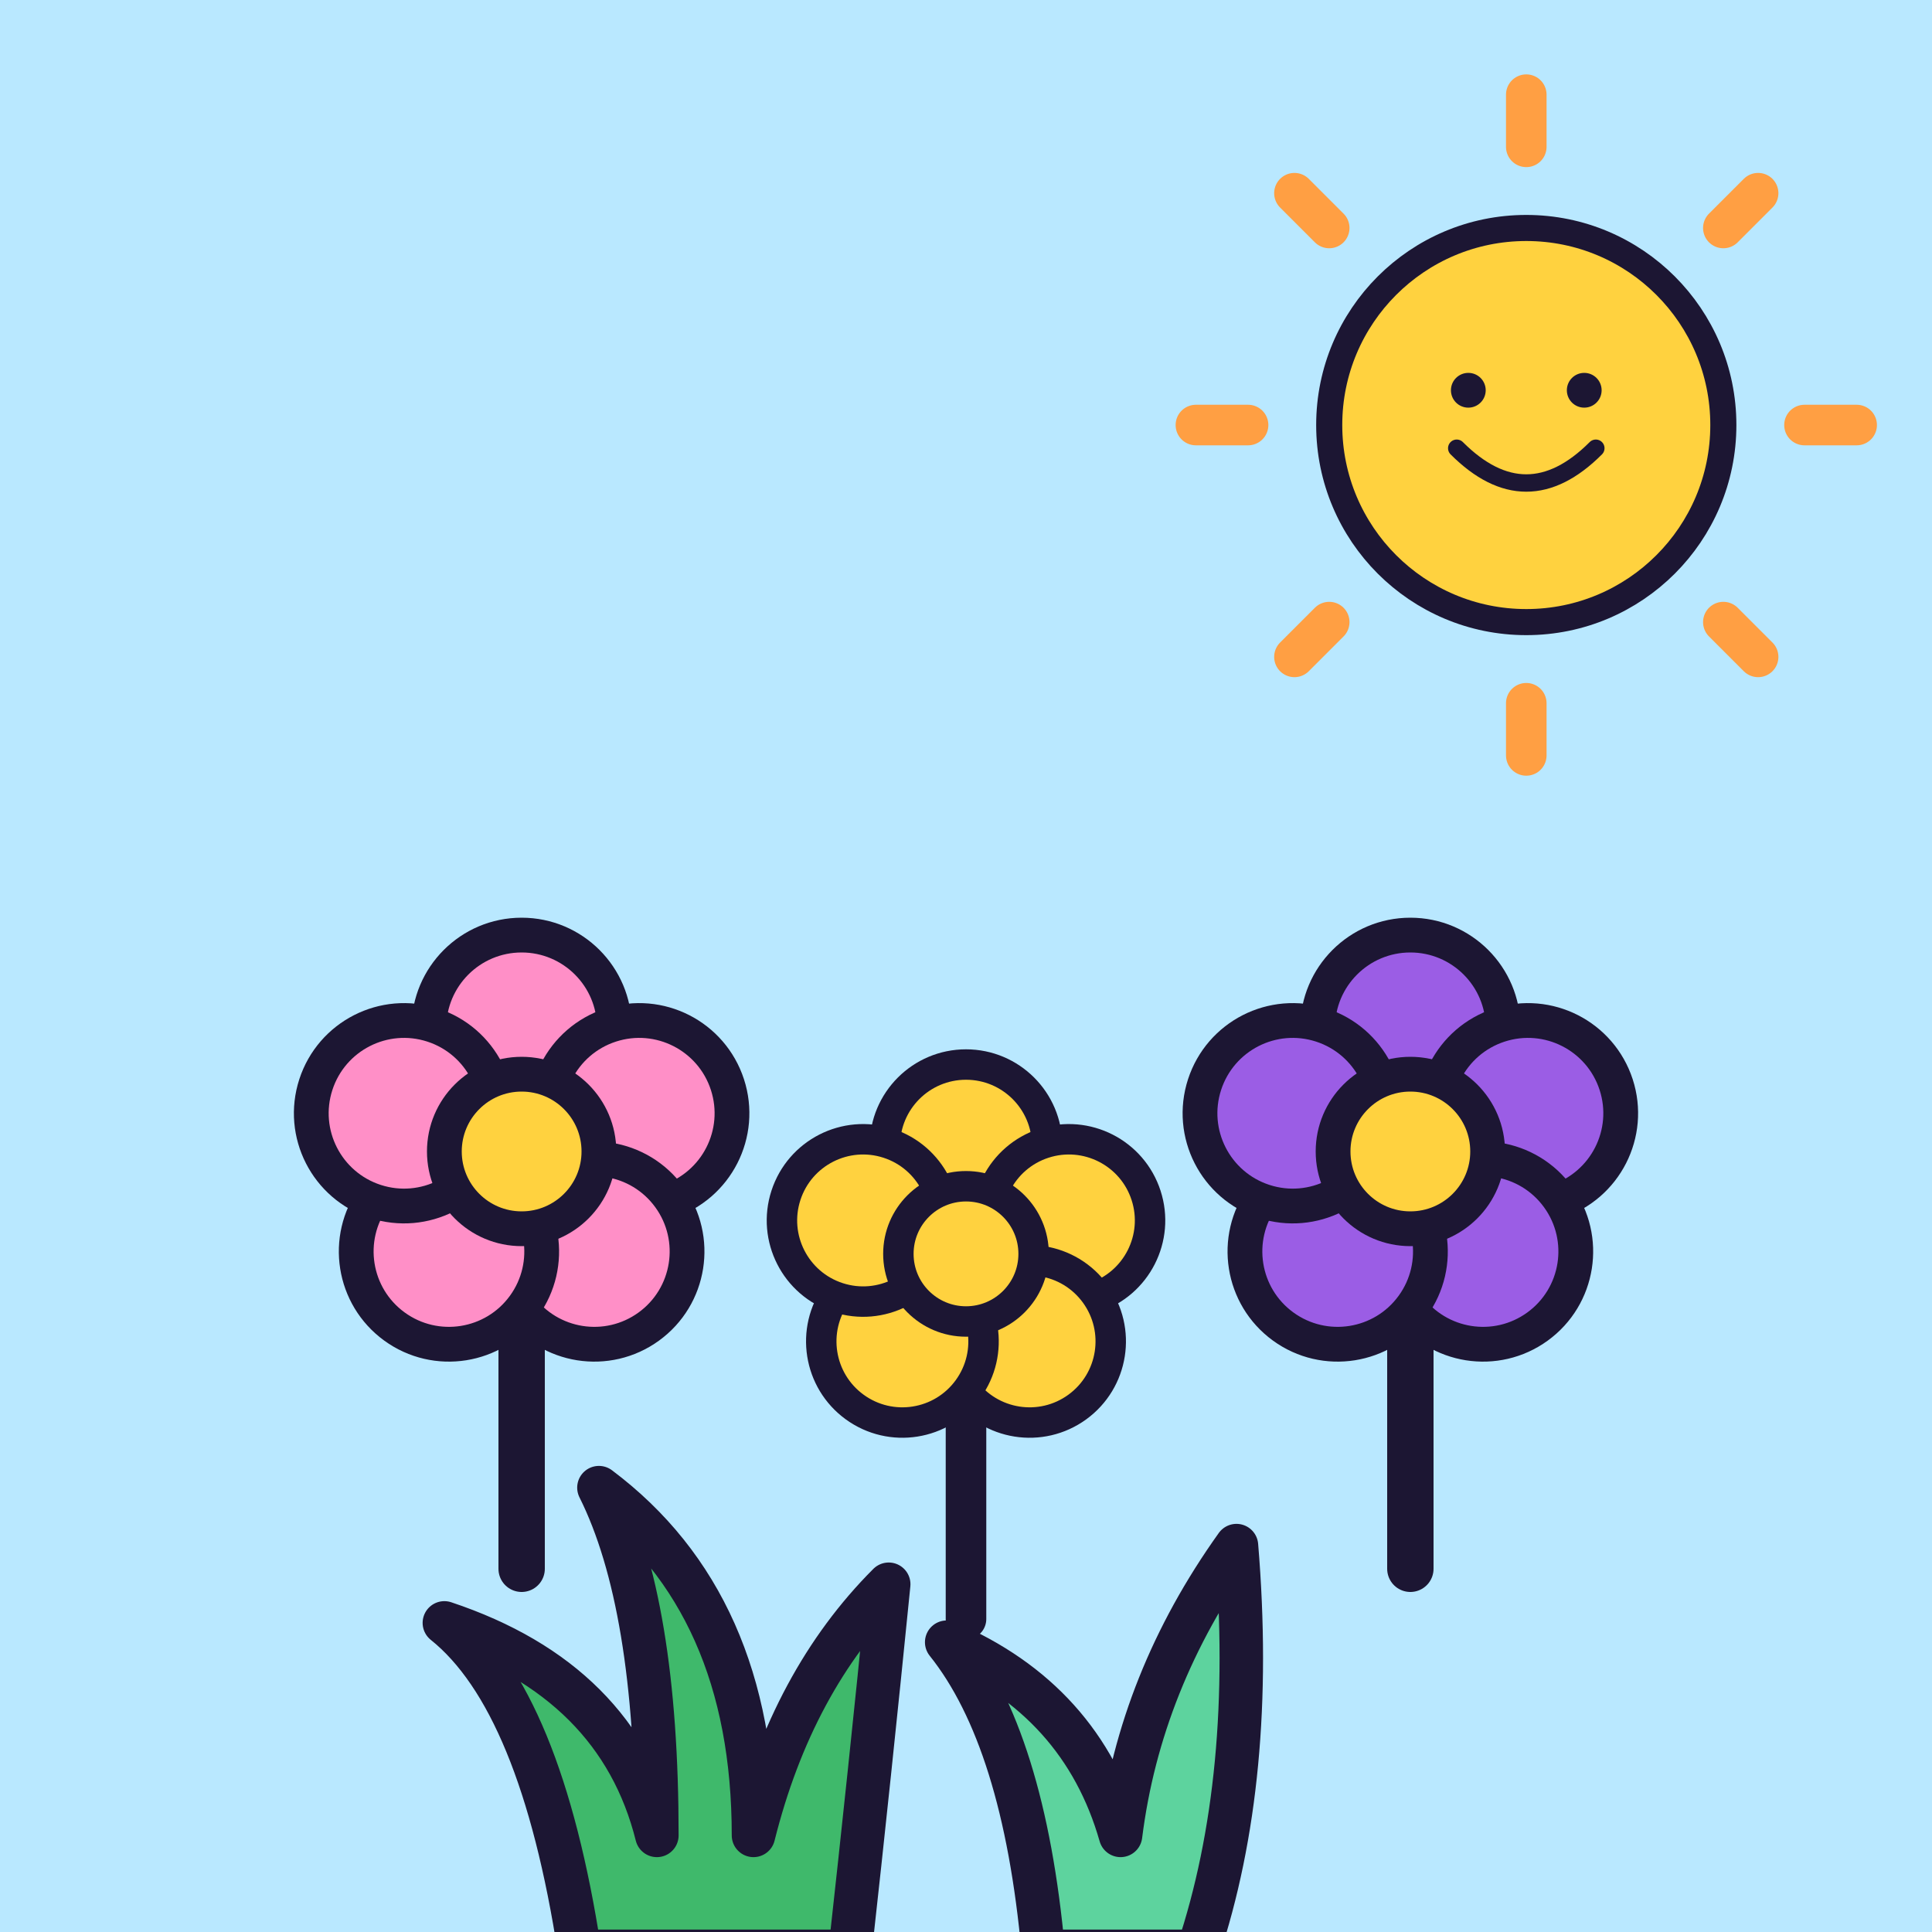
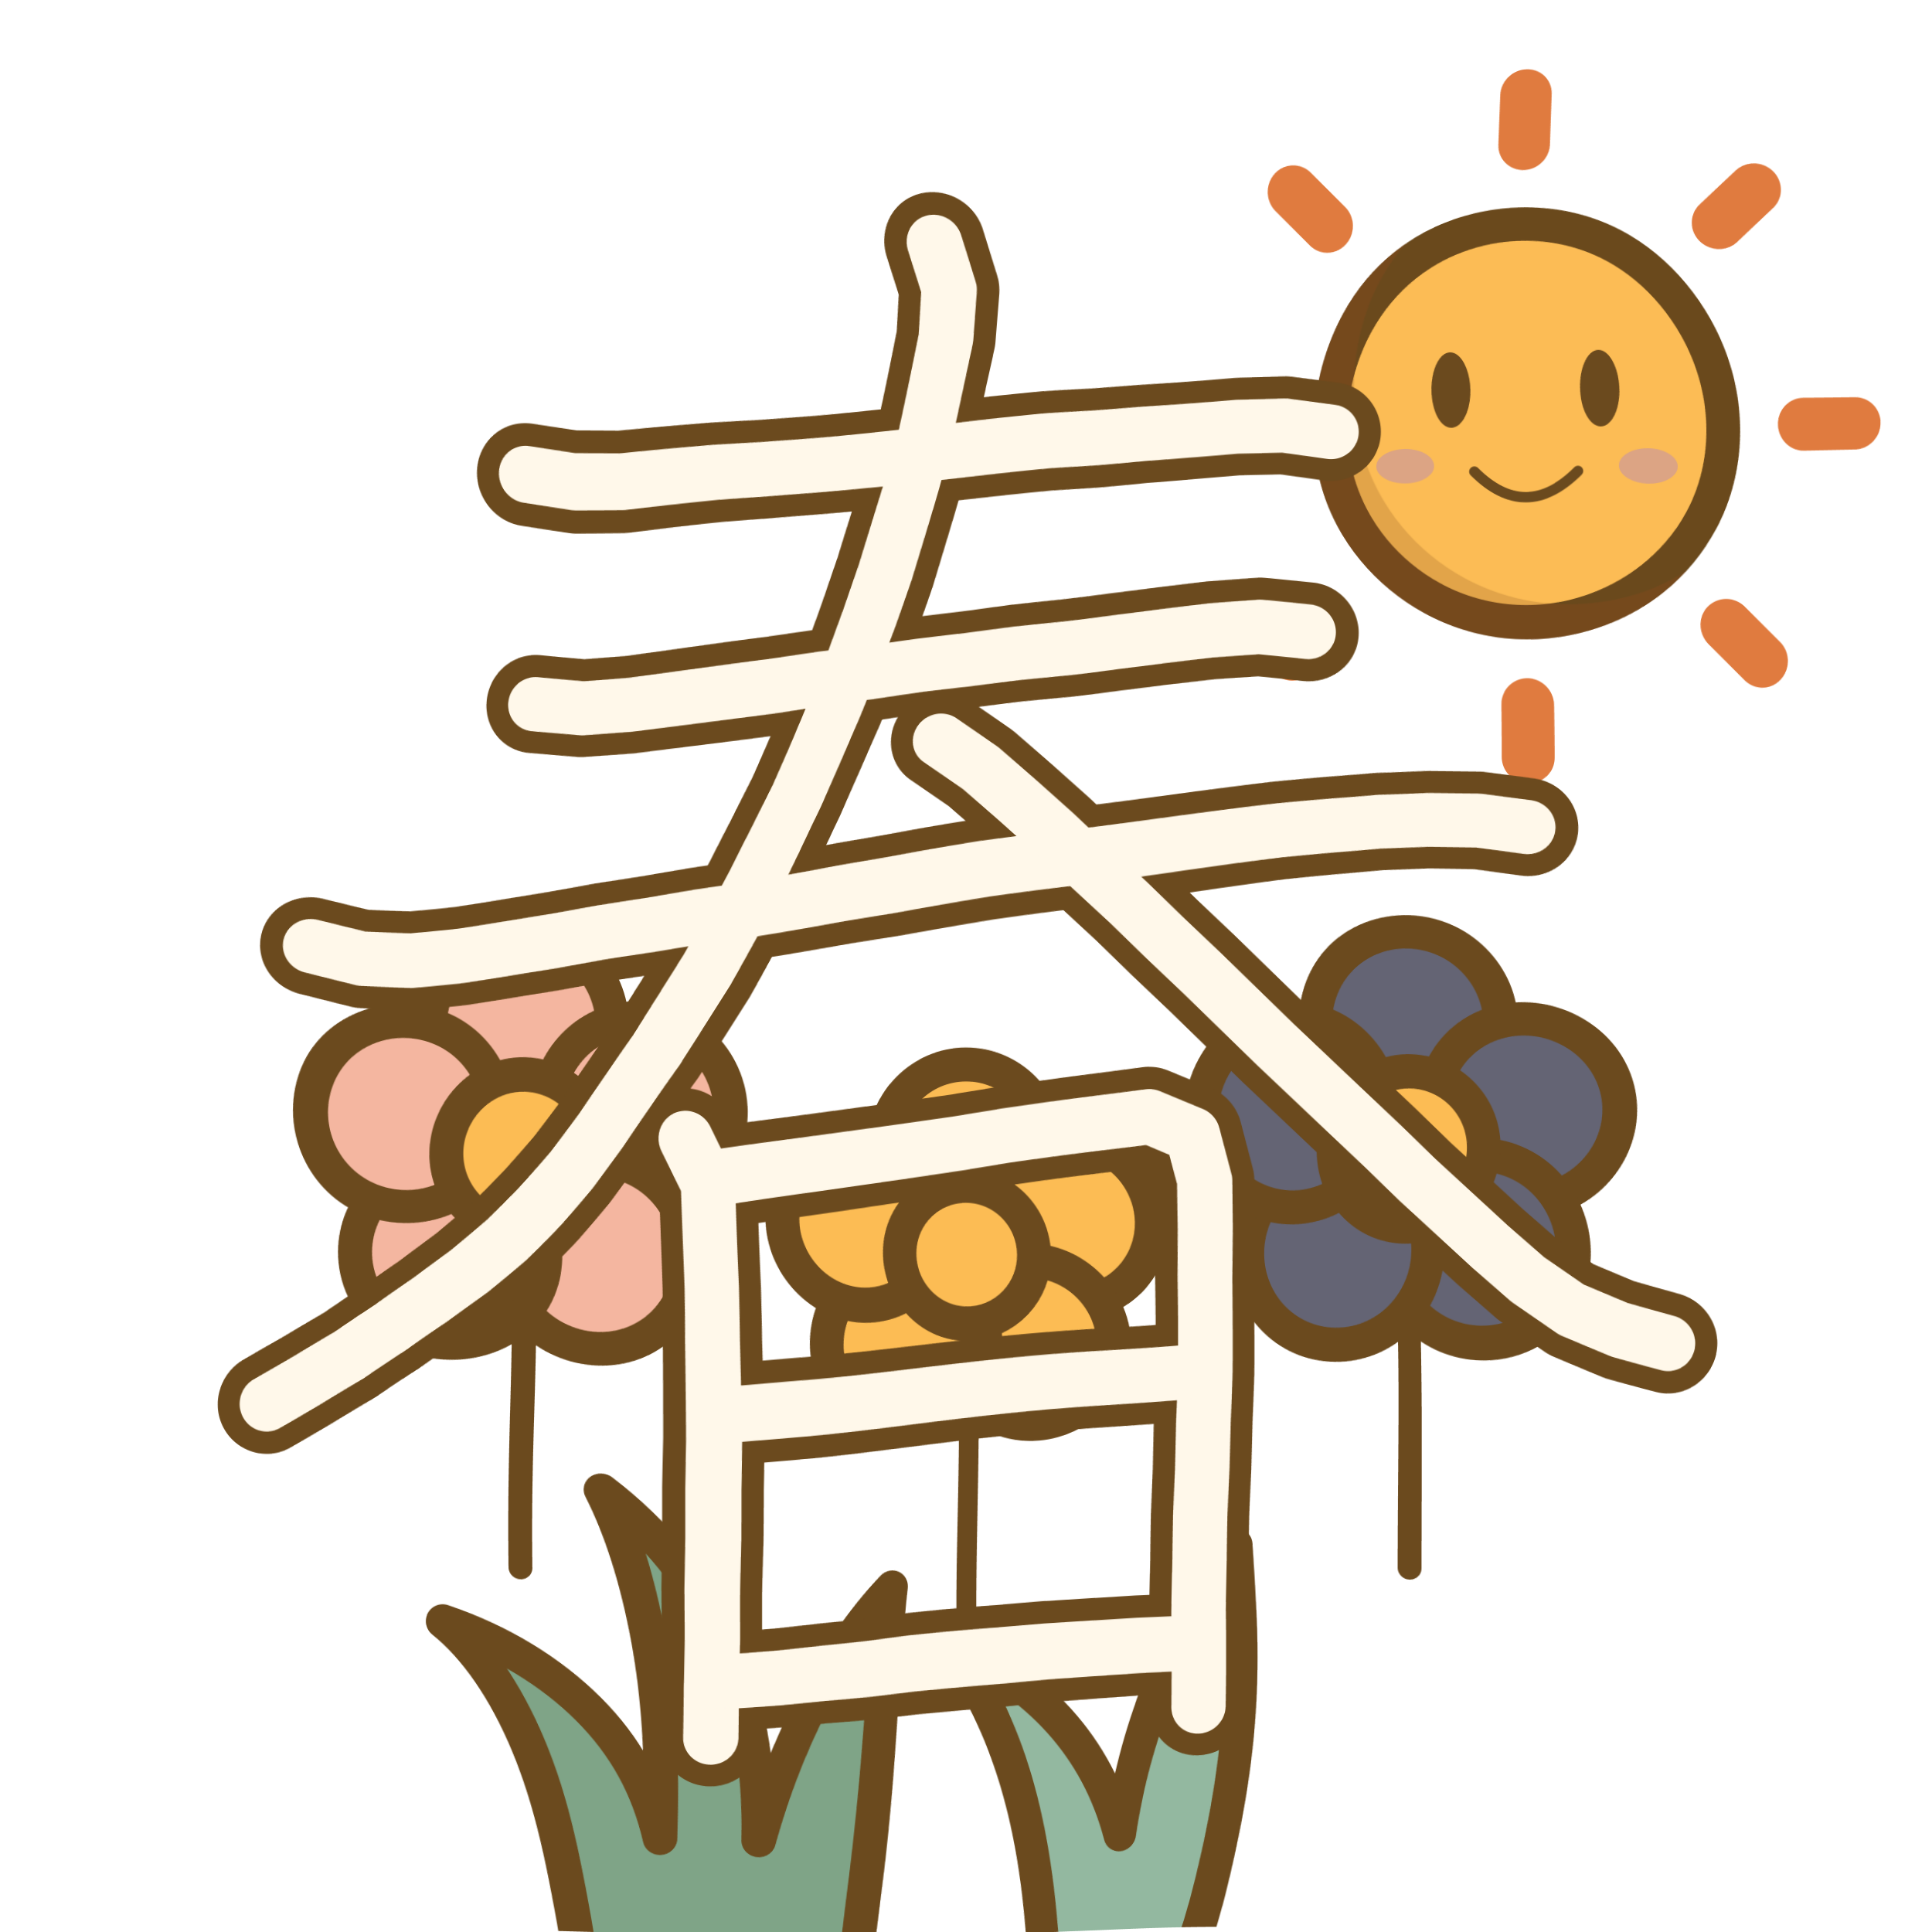
<svg xmlns="http://www.w3.org/2000/svg" viewBox="0 0 200 200">
-   <rect width="200" height="200" fill="#b9e8ff" stroke="none" />
-   <g stroke="#1c1633" stroke-width="4.5" stroke-linecap="round" stroke-linejoin="round" fill="none">
-     <g transform="translate(158 44) scale(.6 .6)">
-       <g fill="none" stroke="#ff9f43" stroke-width="7">
-         <path d="M0-48v-9M0 48v9M-48 0h-9M48 0h9M-34-34l-6-6M34-34l6-6M-34 34l-6 6M34 34l6 6" />
+   <defs>
+     <filter id="w" filterUnits="userSpaceOnUse" x="-20" y="-20" width="240" height="240">
+       <feTurbulence type="fractalNoise" baseFrequency=".018" numOctaves="2" seed="155" />
+       <feDisplacementMap in="SourceGraphic" scale="2.6" />
+     </filter>
+     <filter id="s" x="-5%" y="-5%" width="110%" height="110%">
+       <feOffset in="SourceAlpha" dx="7" dy="-6" result="o" />
+       <feComposite in="SourceAlpha" in2="o" operator="out" result="c" />
+       <feFlood flood-color="#8a4a20" flood-opacity=".3" />
+       <feComposite in2="c" operator="in" result="d" />
+       <feMerge>
+         <feMergeNode in="SourceGraphic" />
+         <feMergeNode in="d" />
+       </feMerge>
+     </filter>
+   </defs>
+   <g filter="url(#w)">
+     <g stroke="#6b4a1e" stroke-linecap="round" stroke-linejoin="round" fill="none">
+       <g transform="translate(158.0 44.0) scale(0.600 0.600)" stroke-width="5.83">
+         <g fill="none" stroke="#e07b3f" stroke-width="9">
+           <path d="M0-48v-9M0 48v9M-48 0h-9M48 0h9M-34-34l-6-6M34-34l6-6M-34 34l-6 6M34 34l6 6" />
+         </g>
+         <circle filter="url(#s)" r="34" fill="#fcbc54" />
+         <path d="M-9 8q9 9 18 0" fill="none" stroke-width="1.8" />
+         <ellipse cx="-13" cy="-6" rx="3.4" ry="6.4" fill="#6b4a1e" stroke="none" />
+         <ellipse cx="13" cy="-6" rx="3.4" ry="6.4" fill="#6b4a1e" stroke="none" />
+         <ellipse cx="-21" cy="7" rx="5" ry="3" fill="#dca484" stroke="none" />
+         <ellipse cx="21" cy="7" rx="5" ry="3" fill="#dca484" stroke="none" />
      </g>
-       <circle r="34" fill="#ffd23f" />
-       <path d="M-12 4q12 12 24 0" fill="none" stroke-width="3" />
-       <circle cx="-10" cy="-6" r="3" fill="#1c1633" stroke="none" />
-       <circle cx="10" cy="-6" r="3" fill="#1c1633" stroke="none" />
-     </g>
-     <g transform="translate(54 124) scale(.8 .8)">
-       <path d="M0 12v36" fill="none" stroke-width="6" />
-       <circle transform="rotate(0 0 -6) translate(0 -22)" r="12" fill="#ff8fc7" />
-       <circle transform="rotate(72 0 -6) translate(0 -22)" r="12" fill="#ff8fc7" />
-       <circle transform="rotate(144 0 -6) translate(0 -22)" r="12" fill="#ff8fc7" />
-       <circle transform="rotate(216 0 -6) translate(0 -22)" r="12" fill="#ff8fc7" />
-       <circle transform="rotate(288 0 -6) translate(0 -22)" r="12" fill="#ff8fc7" />
-       <circle cy="-6" r="10" fill="#ffd23f" />
-     </g>
-     <g transform="translate(100 134) scale(.7 .7)">
-       <path d="M0 12v36" fill="none" stroke-width="6" />
-       <circle transform="rotate(0 0 -6) translate(0 -22)" r="12" fill="#ffd23f" />
-       <circle transform="rotate(72 0 -6) translate(0 -22)" r="12" fill="#ffd23f" />
-       <circle transform="rotate(144 0 -6) translate(0 -22)" r="12" fill="#ffd23f" />
-       <circle transform="rotate(216 0 -6) translate(0 -22)" r="12" fill="#ffd23f" />
-       <circle transform="rotate(288 0 -6) translate(0 -22)" r="12" fill="#ffd23f" />
-       <circle cy="-6" r="10" fill="#ffd23f" />
-     </g>
-     <g transform="translate(146 124) scale(.8 .8)">
-       <path d="M0 12v36" fill="none" stroke-width="6" />
-       <circle transform="rotate(0 0 -6) translate(0 -22)" r="12" fill="#9b5de5" />
-       <circle transform="rotate(72 0 -6) translate(0 -22)" r="12" fill="#9b5de5" />
-       <circle transform="rotate(144 0 -6) translate(0 -22)" r="12" fill="#9b5de5" />
-       <circle transform="rotate(216 0 -6) translate(0 -22)" r="12" fill="#9b5de5" />
-       <circle transform="rotate(288 0 -6) translate(0 -22)" r="12" fill="#9b5de5" />
-       <circle cy="-6" r="10" fill="#ffd23f" />
-     </g>
-     <g transform="translate(100 176) scale(1 1)">
-       <path d="M-40 26q-4-26-14-34q18 6 22 22q0-24-6-36q16 12 16 36q4-16 14-26q-2 20-4 38z" fill="#3fb96b" />
-       <path d="M8 26q-2-22-10-32q14 6 18 20q2-16 12-30q2 24-4 42z" fill="#5dd39e" />
+       <g transform="translate(54.0 124.0) scale(0.800 0.800)" stroke-width="4.38">
+         <path d="M0 12v36" fill="none" stroke-width="3" />
+         <circle transform="rotate(0 0 -6) translate(0 -22)" r="12" fill="#f4b6a0" />
+         <circle transform="rotate(72 0 -6) translate(0 -22)" r="12" fill="#f4b6a0" />
+         <circle transform="rotate(144 0 -6) translate(0 -22)" r="12" fill="#f4b6a0" />
+         <circle transform="rotate(216 0 -6) translate(0 -22)" r="12" fill="#f4b6a0" />
+         <circle transform="rotate(288 0 -6) translate(0 -22)" r="12" fill="#f4b6a0" />
+         <circle cy="-6" r="10" fill="#fcbc54" />
+       </g>
+       <g transform="translate(100.0 134.0) scale(0.700 0.700)" stroke-width="5.00">
+         <path d="M0 12v36" fill="none" stroke-width="3" />
+         <circle transform="rotate(0 0 -6) translate(0 -22)" r="12" fill="#fcbc54" />
+         <circle transform="rotate(72 0 -6) translate(0 -22)" r="12" fill="#fcbc54" />
+         <circle transform="rotate(144 0 -6) translate(0 -22)" r="12" fill="#fcbc54" />
+         <circle transform="rotate(216 0 -6) translate(0 -22)" r="12" fill="#fcbc54" />
+         <circle transform="rotate(288 0 -6) translate(0 -22)" r="12" fill="#fcbc54" />
+         <circle cy="-6" r="10" fill="#fcbc54" />
+       </g>
+       <g transform="translate(146.0 124.0) scale(0.800 0.800)" stroke-width="4.38">
+         <path d="M0 12v36" fill="none" stroke-width="3" />
+         <circle transform="rotate(0 0 -6) translate(0 -22)" r="12" fill="#646474" />
+         <circle transform="rotate(72 0 -6) translate(0 -22)" r="12" fill="#646474" />
+         <circle transform="rotate(144 0 -6) translate(0 -22)" r="12" fill="#646474" />
+         <circle transform="rotate(216 0 -6) translate(0 -22)" r="12" fill="#646474" />
+         <circle transform="rotate(288 0 -6) translate(0 -22)" r="12" fill="#646474" />
+         <circle cy="-6" r="10" fill="#fcbc54" />
+       </g>
+       <g transform="translate(100.0 176.0) scale(1.000 1.000)" stroke-width="3.50">
+         <path d="M-40 26q-4-26-14-34q18 6 22 22q0-24-6-36q16 12 16 36q4-16 14-26q-2 20-4 38z" fill="#7fa487" />
+         <path d="M8 26q-2-22-10-32q14 6 18 20q2-16 12-30q2 24-4 42z" fill="#93b8a0" />
+       </g>
+       <g stroke-width="10.3">
+         <path transform="translate(6 6)" d="M48.8 43.4L53.7 44.1L58.6 44.1L63.4 43.6L68.3 43.1L73.2 42.7L78.1 42.2L82.9 41.7L87.8 41.2L92.6 40.7L97.5 40.2L102.4 39.7L107.3 39.3L112.2 38.8L117.1 38.4L121.9 38.0L126.8 37.9L131.7 38.6" />
+         <path transform="translate(6 6)" d="M49.2 66.7L54.2 67.2L59.2 66.9L64.3 66.3L69.3 65.7L74.3 65.1L79.3 64.4L84.4 63.8L89.4 63.1L94.4 62.5L99.4 61.8L104.5 61.2L109.5 60.5L114.6 59.9L119.5 59.4L124.6 59.1L129.6 59.6" />
+         <path transform="translate(6 6)" d="M26.5 92.2L31.5 93.3L36.5 93.4L41.6 92.9L46.6 92.2L51.5 91.5L56.5 90.7L61.6 90.0L66.6 89.2L71.6 88.5L76.6 87.7L81.7 86.9L86.7 86.2L91.7 85.4L96.7 84.6L101.7 83.9L106.8 83.2L111.8 82.5L116.8 81.8L121.8 81.1L126.8 80.4L131.8 79.8L136.9 79.2L141.9 78.9L147.0 78.9L152.0 79.5" />
+         <path transform="translate(6 6)" d="M91.0 19.4L92.4 24.1L92.0 29.1L90.9 34.0L89.8 38.9L88.5 43.7L87.1 48.5L85.7 53.3L84.1 58.1L82.4 62.9L80.6 67.6L78.7 72.2L76.8 76.7L74.6 81.3L72.4 85.7L70.0 90.2L67.5 94.6L64.9 98.7L62.2 102.9L59.2 107.0L56.2 111.0L53.0 114.9L49.7 118.5L46.2 122.1L42.5 125.5L38.6 128.7L34.6 131.7L30.4 134.5L25.9 137.0L21.6 139.3" />
+         <path transform="translate(6 6)" d="M91.8 71.1L96.1 74.1L100.0 77.5L103.8 80.9L107.5 84.4L111.3 87.9L114.9 91.4L118.7 95.0L122.4 98.6L126.1 102.2L129.8 105.7L133.6 109.3L137.3 112.8L141.0 116.4L144.8 119.9L148.6 123.4L152.4 126.7L156.7 129.6L161.5 131.5L166.4 132.8" />
+         <path transform="translate(6 6)" d="M65.1 112.0L67.3 116.6L67.3 121.7L67.3 126.9L67.2 132.1L67.2 137.1L67.2 142.3L67.1 147.4L67.1 152.6L67.0 157.8L67.0 162.9L66.9 168.1L66.9 173.2" />
+         <path transform="translate(6 6)" d="M68.6 115.9L73.5 115.2L78.4 114.5L83.3 113.8L88.3 113.1L93.2 112.4L98.2 111.6L103.1 110.9L108.0 110.2L112.9 109.5L117.3 111.3L118.5 116.0L118.5 120.9L118.4 125.9L118.4 130.9L118.4 135.9L118.3 140.9L118.3 145.9L118.2 150.8L118.2 155.8L118.1 160.8L118.1 165.7L118.1 170.7" />
+         <path transform="translate(6 6)" d="M69.1 139.7L73.8 139.3L78.5 138.9L83.2 138.5L87.9 138.1L92.6 137.7L97.3 137.3L102.0 136.9L106.6 136.5L111.4 136.1L116.1 135.7" />
+         <path transform="translate(6 6)" d="M69.1 167.3L73.9 167.0L78.6 166.6L83.4 166.3L88.1 165.9L92.8 165.6L97.5 165.3L102.3 164.9L107.0 164.6L111.8 164.3L116.5 164.1" />
+       </g>
+       <g stroke="#fff8ea" stroke-width="5.7">
+         <path transform="translate(6 6)" d="M48.8 43.4L53.7 44.1L58.6 44.1L63.4 43.6L68.3 43.1L73.2 42.7L78.1 42.2L82.9 41.7L87.8 41.2L92.6 40.7L97.5 40.2L102.4 39.7L107.3 39.3L112.2 38.8L117.1 38.4L121.9 38.0L126.8 37.9L131.7 38.6" />
+         <path transform="translate(6 6)" d="M49.2 66.7L54.2 67.2L59.2 66.9L64.3 66.3L69.3 65.7L74.3 65.1L79.3 64.4L84.4 63.8L89.4 63.1L94.4 62.5L99.4 61.8L104.5 61.2L109.5 60.5L114.6 59.9L119.5 59.4L124.6 59.1L129.6 59.6" />
+         <path transform="translate(6 6)" d="M26.5 92.2L31.5 93.3L36.5 93.4L41.6 92.9L46.6 92.2L51.5 91.5L56.5 90.7L61.6 90.0L66.6 89.2L71.6 88.5L76.6 87.7L81.7 86.9L86.7 86.2L91.7 85.4L96.7 84.6L101.7 83.9L106.8 83.2L111.8 82.5L116.8 81.8L121.8 81.1L126.8 80.4L131.8 79.8L136.9 79.2L141.9 78.9L147.0 78.9L152.0 79.5" />
+         <path transform="translate(6 6)" d="M91.0 19.4L92.4 24.1L92.0 29.1L90.9 34.0L89.8 38.9L88.5 43.7L87.1 48.5L85.7 53.3L84.1 58.1L82.4 62.9L80.6 67.6L78.7 72.2L76.8 76.7L74.6 81.3L72.4 85.7L70.0 90.2L67.5 94.6L64.9 98.7L62.2 102.9L59.2 107.0L56.2 111.0L53.0 114.9L49.7 118.5L46.2 122.1L42.5 125.5L38.6 128.7L34.6 131.7L30.4 134.5L25.9 137.0L21.6 139.3" />
+         <path transform="translate(6 6)" d="M91.8 71.1L96.1 74.1L100.0 77.5L103.8 80.9L107.5 84.4L111.3 87.9L114.9 91.4L118.7 95.0L122.4 98.6L126.1 102.2L129.8 105.7L133.6 109.3L137.3 112.8L141.0 116.4L144.8 119.9L148.6 123.4L152.4 126.7L156.7 129.6L161.5 131.5L166.4 132.8" />
+         <path transform="translate(6 6)" d="M65.1 112.0L67.3 116.6L67.3 121.7L67.3 126.9L67.2 132.1L67.2 137.1L67.2 142.3L67.1 147.4L67.1 152.6L67.0 157.8L67.0 162.9L66.9 168.1L66.9 173.2" />
+         <path transform="translate(6 6)" d="M68.6 115.9L73.5 115.2L78.4 114.5L83.3 113.8L88.3 113.1L93.2 112.4L98.2 111.6L103.1 110.9L108.0 110.2L112.9 109.5L117.3 111.3L118.5 116.0L118.5 120.9L118.4 125.9L118.4 130.9L118.4 135.9L118.3 140.9L118.3 145.9L118.2 150.8L118.2 155.8L118.1 160.8L118.1 165.7L118.1 170.7" />
+         <path transform="translate(6 6)" d="M69.1 139.7L73.8 139.3L78.5 138.9L83.2 138.5L87.9 138.1L92.6 137.7L97.3 137.3L102.0 136.9L106.6 136.5L111.4 136.1L116.1 135.7" />
+         <path transform="translate(6 6)" d="M69.1 167.3L73.9 167.0L78.6 166.6L83.4 166.3L88.1 165.9L92.8 165.6L97.5 165.3L102.3 164.9L107.0 164.6L111.8 164.3L116.5 164.1" />
+       </g>
    </g>
  </g>
</svg>
